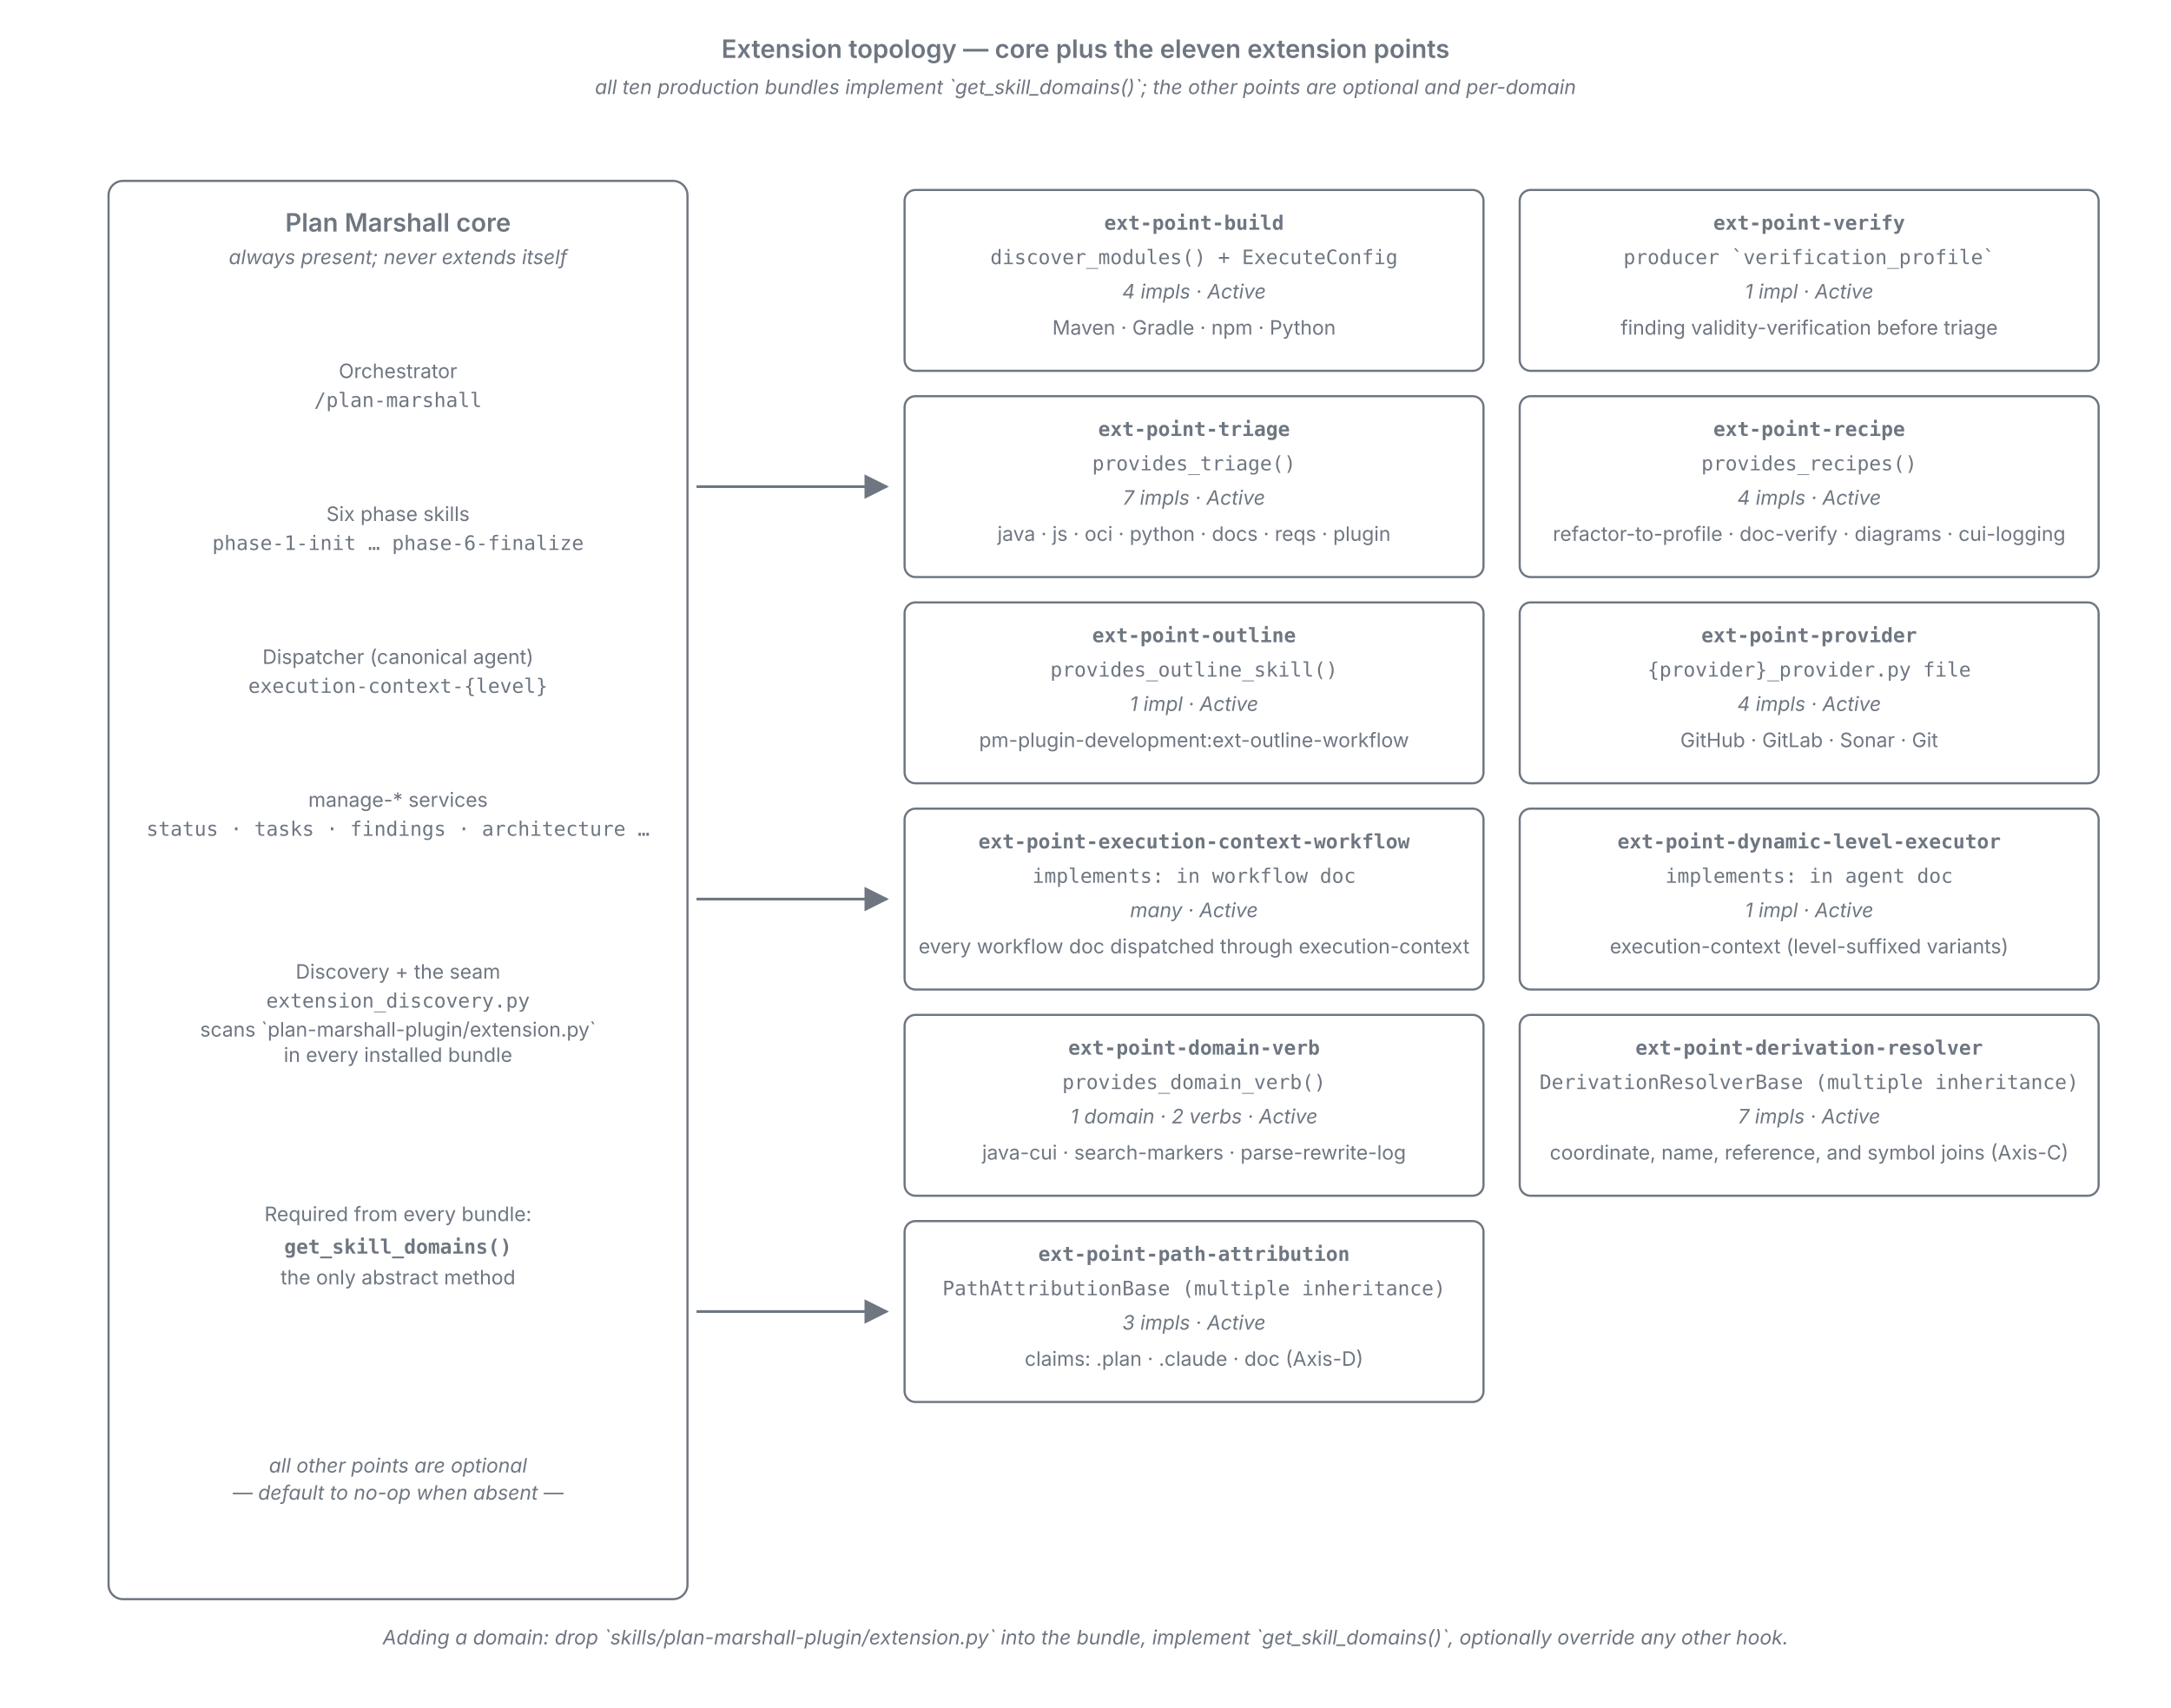
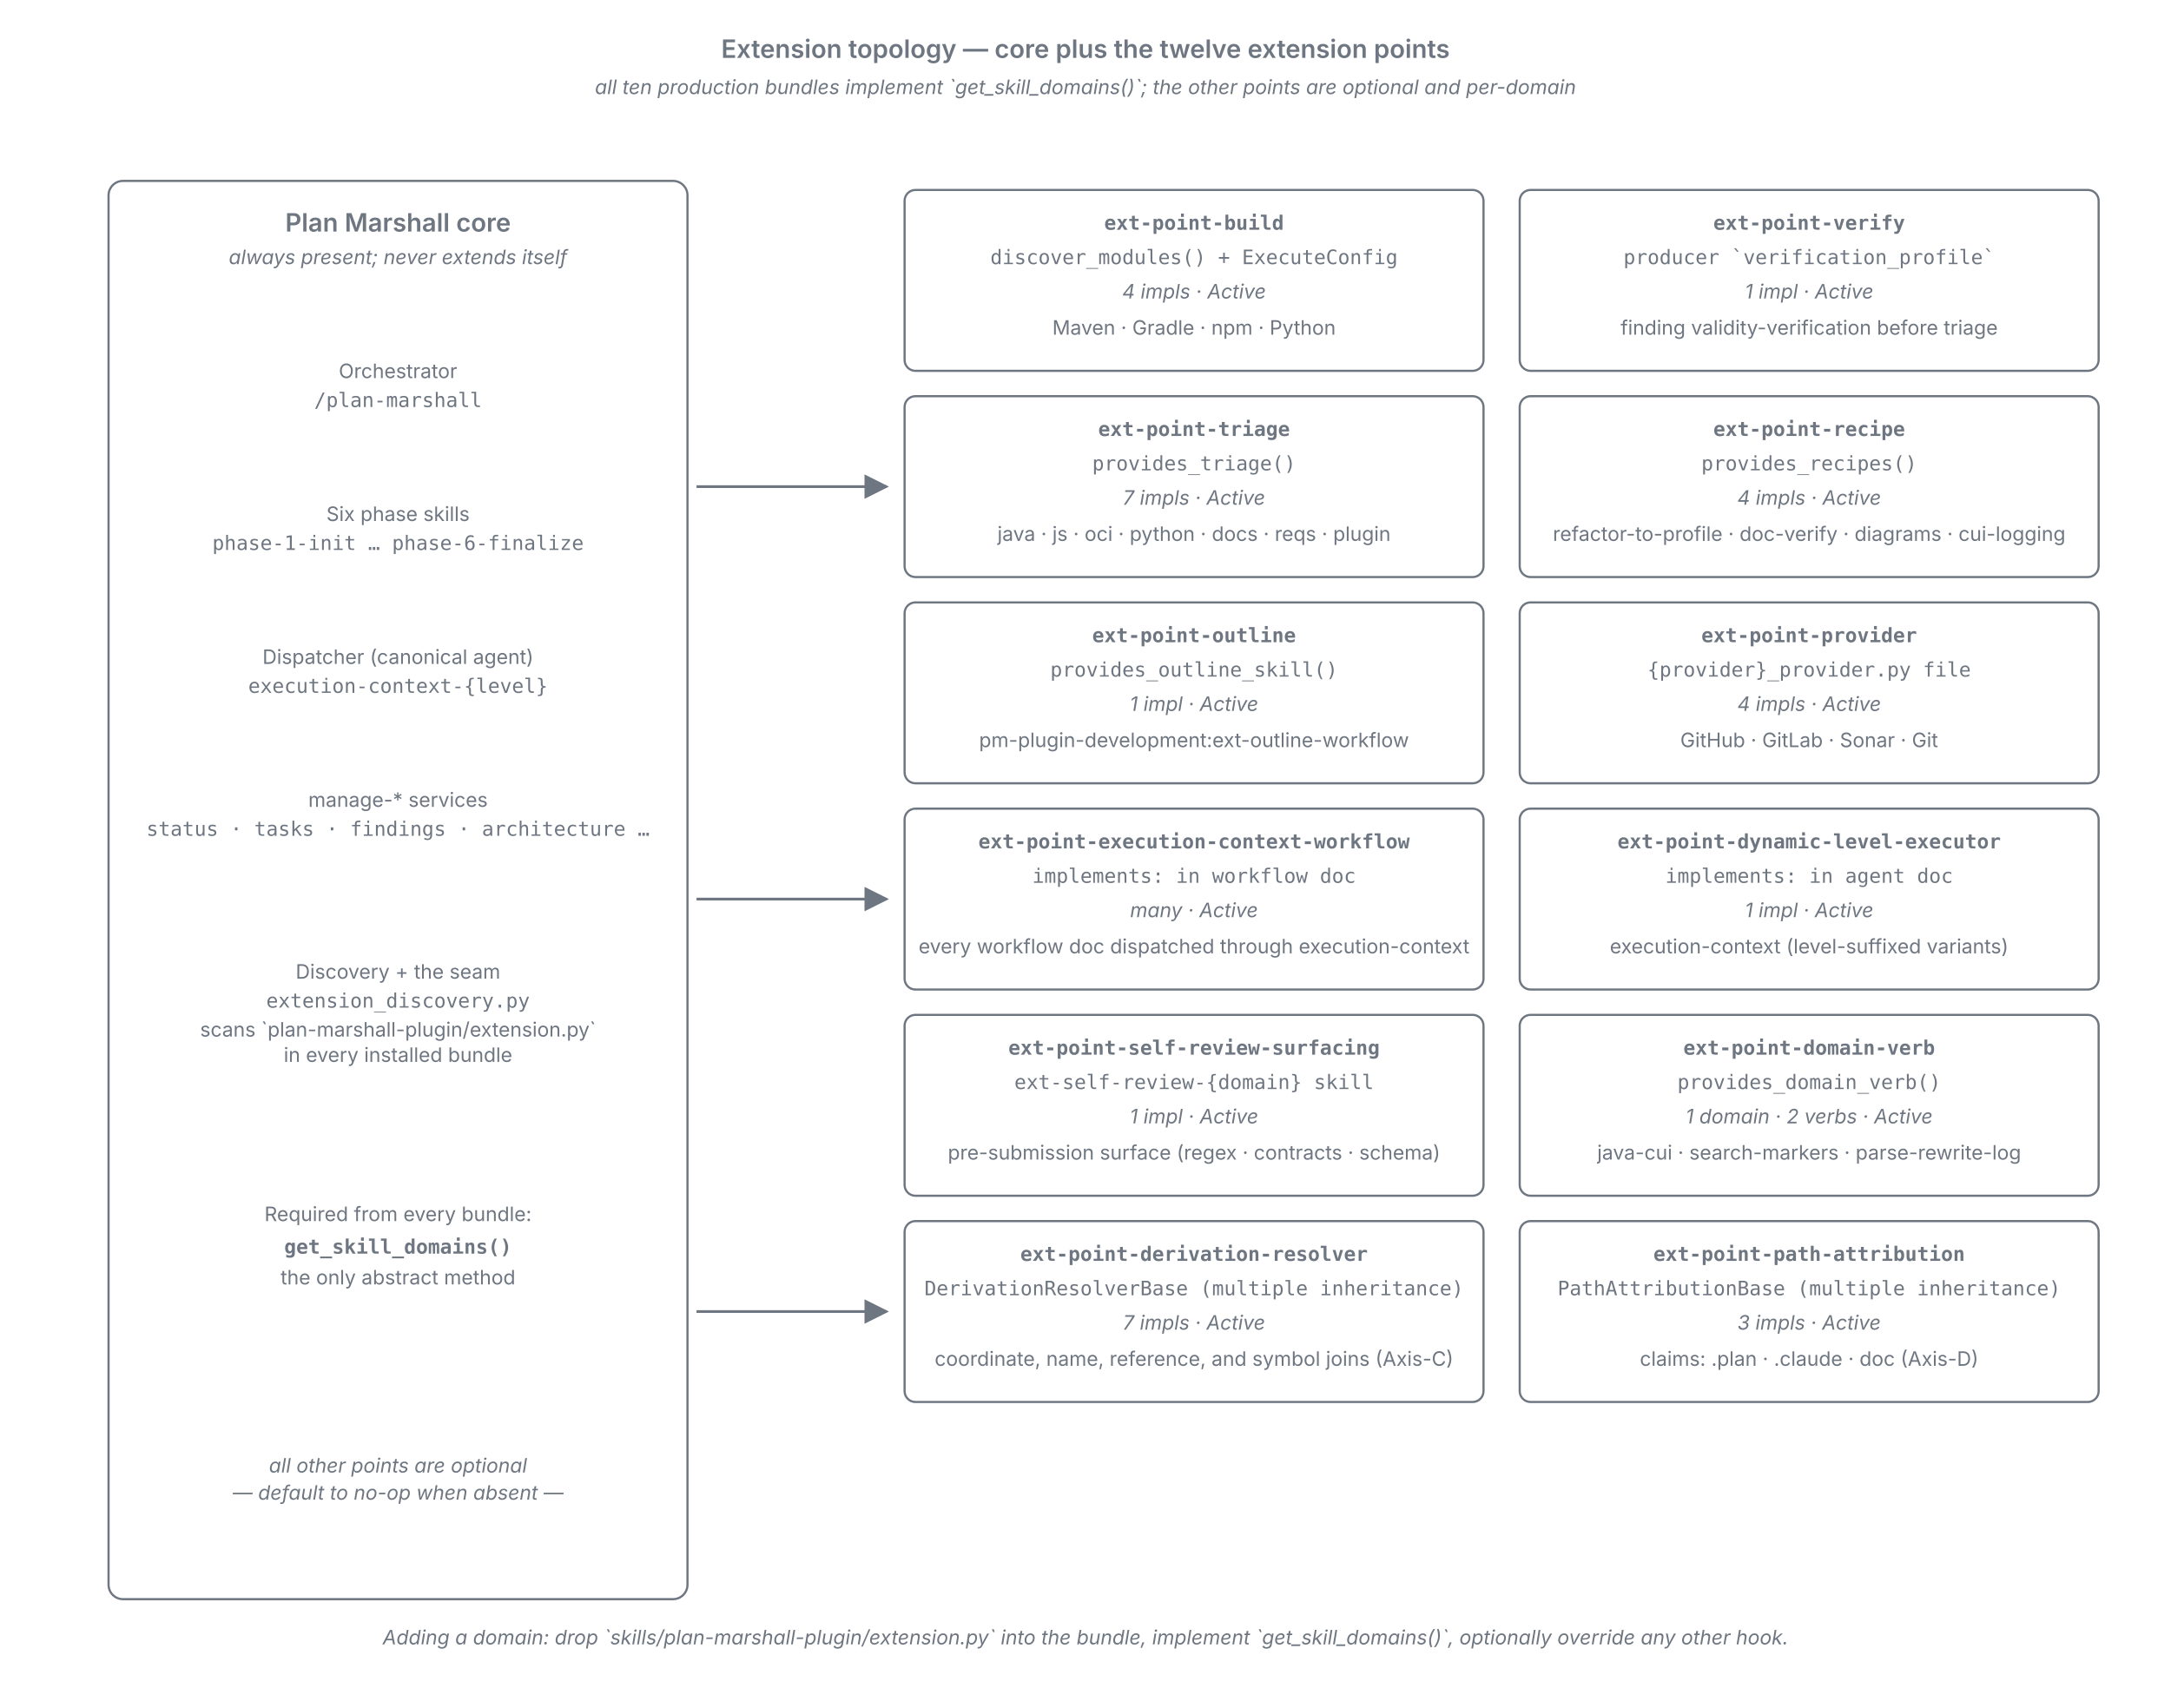
<svg xmlns="http://www.w3.org/2000/svg" viewBox="0 0 1200 944" role="img" aria-labelledby="title desc" font-family="ui-sans-serif, -apple-system, system-ui, 'Segoe UI', sans-serif">
  <defs>
    <marker id="arrow" viewBox="0 0 10 10" refX="9" refY="5" markerWidth="9" markerHeight="9" orient="auto">
      <path d="M0,0 L10,5 L0,10 z" class="arrow-fill" />
    </marker>
    <style>
      .col-header { font-size: 14px; font-weight: 600; fill: #6e7681; text-anchor: middle; }
      .col-sub    { font-size: 11px; fill: #6e7681; text-anchor: middle; font-style: italic; }
      .mono       { font-family: ui-monospace, 'SF Mono', Menlo, Consolas, monospace; font-size: 11px; fill: #6e7681; text-anchor: middle; }
      .axis-lbl   { font-size: 11px; fill: #6e7681; text-anchor: middle; font-style: italic; }
      .item       { font-size: 11px; fill: #6e7681; text-anchor: middle; }
      .stroke     { stroke: #6e7681; stroke-width: 1.2; fill: none; }
      .arrow      { stroke: #6e7681; stroke-width: 1.5; fill: none; }
      .arrow-fill { fill: #6e7681; }
    </style>
  </defs>
-   <text x="600" y="32" class="col-header">Extension topology — core plus the eleven extension points</text>
+   <text x="600" y="32" class="col-header">Extension topology — core plus the twelve extension points</text>
  <text x="600" y="52" class="col-sub">all ten production bundles implement `get_skill_domains()`; the other points are optional and per-domain</text>
  <rect class="stroke" x="60" y="100" width="320" height="784" rx="8" ry="8" />
  <text x="220" y="128" class="col-header">Plan Marshall core</text>
  <text x="220" y="146" class="col-sub">always present; never extends itself</text>
  <text x="220" y="209" class="item">Orchestrator</text>
  <text x="220" y="225" class="mono">/plan-marshall</text>
  <text x="220" y="288" class="item">Six phase skills</text>
  <text x="220" y="304" class="mono">phase-1-init … phase-6-finalize</text>
  <text x="220" y="367" class="item">Dispatcher (canonical agent)</text>
  <text x="220" y="383" class="mono">execution-context-{level}</text>
  <text x="220" y="446" class="item">manage-* services</text>
  <text x="220" y="462" class="mono">status · tasks · findings · architecture …</text>
  <text x="220" y="541" class="item">Discovery + the seam</text>
  <text x="220" y="557" class="mono">extension_discovery.py</text>
  <text x="220" y="573" class="item">scans `plan-marshall-plugin/extension.py`</text>
  <text x="220" y="587" class="item">in every installed bundle</text>
  <text x="220" y="675" class="item">Required from every bundle:</text>
  <text x="220" y="693" class="mono" style="font-weight: 700">get_skill_domains()</text>
  <text x="220" y="710" class="item">the only abstract method</text>
  <text x="220" y="814" class="col-sub">all other points are optional</text>
  <text x="220" y="829" class="col-sub">— default to no-op when absent —</text>
  <line class="arrow" x1="385" y1="269" x2="490" y2="269" marker-end="url(#arrow)" />
  <line class="arrow" x1="385" y1="497" x2="490" y2="497" marker-end="url(#arrow)" />
  <line class="arrow" x1="385" y1="725" x2="490" y2="725" marker-end="url(#arrow)" />
  <rect class="stroke" x="500" y="105" width="320" height="100" rx="6" ry="6" />
  <text x="660" y="127" class="mono" style="font-weight: 700">ext-point-build</text>
  <text x="660" y="146" class="mono">discover_modules() + ExecuteConfig</text>
  <text x="660" y="165" class="col-sub">4 impls · Active</text>
  <text x="660" y="185" class="item">Maven · Gradle · npm · Python</text>
  <rect class="stroke" x="840" y="105" width="320" height="100" rx="6" ry="6" />
  <text x="1000" y="127" class="mono" style="font-weight: 700">ext-point-verify</text>
  <text x="1000" y="146" class="mono">producer `verification_profile`</text>
  <text x="1000" y="165" class="col-sub">1 impl · Active</text>
  <text x="1000" y="185" class="item">finding validity-verification before triage</text>
  <rect class="stroke" x="500" y="219" width="320" height="100" rx="6" ry="6" />
  <text x="660" y="241" class="mono" style="font-weight: 700">ext-point-triage</text>
  <text x="660" y="260" class="mono">provides_triage()</text>
  <text x="660" y="279" class="col-sub">7 impls · Active</text>
  <text x="660" y="299" class="item">java · js · oci · python · docs · reqs · plugin</text>
  <rect class="stroke" x="840" y="219" width="320" height="100" rx="6" ry="6" />
  <text x="1000" y="241" class="mono" style="font-weight: 700">ext-point-recipe</text>
  <text x="1000" y="260" class="mono">provides_recipes()</text>
  <text x="1000" y="279" class="col-sub">4 impls · Active</text>
  <text x="1000" y="299" class="item">refactor-to-profile · doc-verify · diagrams · cui-logging</text>
  <rect class="stroke" x="500" y="333" width="320" height="100" rx="6" ry="6" />
  <text x="660" y="355" class="mono" style="font-weight: 700">ext-point-outline</text>
  <text x="660" y="374" class="mono">provides_outline_skill()</text>
  <text x="660" y="393" class="col-sub">1 impl · Active</text>
  <text x="660" y="413" class="item">pm-plugin-development:ext-outline-workflow</text>
  <rect class="stroke" x="840" y="333" width="320" height="100" rx="6" ry="6" />
  <text x="1000" y="355" class="mono" style="font-weight: 700">ext-point-provider</text>
  <text x="1000" y="374" class="mono">{provider}_provider.py file</text>
  <text x="1000" y="393" class="col-sub">4 impls · Active</text>
  <text x="1000" y="413" class="item">GitHub · GitLab · Sonar · Git</text>
  <rect class="stroke" x="500" y="447" width="320" height="100" rx="6" ry="6" />
  <text x="660" y="469" class="mono" style="font-weight: 700">ext-point-execution-context-workflow</text>
  <text x="660" y="488" class="mono">implements: in workflow doc</text>
  <text x="660" y="507" class="col-sub">many · Active</text>
  <text x="660" y="527" class="item">every workflow doc dispatched through execution-context</text>
  <rect class="stroke" x="840" y="447" width="320" height="100" rx="6" ry="6" />
  <text x="1000" y="469" class="mono" style="font-weight: 700">ext-point-dynamic-level-executor</text>
  <text x="1000" y="488" class="mono">implements: in agent doc</text>
  <text x="1000" y="507" class="col-sub">1 impl · Active</text>
  <text x="1000" y="527" class="item">execution-context (level-suffixed variants)</text>
  <rect class="stroke" x="500" y="561" width="320" height="100" rx="6" ry="6" />
-   <text x="660" y="583" class="mono" style="font-weight: 700">ext-point-domain-verb</text>
-   <text x="660" y="602" class="mono">provides_domain_verb()</text>
-   <text x="660" y="621" class="col-sub">1 domain · 2 verbs · Active</text>
-   <text x="660" y="641" class="item">java-cui · search-markers · parse-rewrite-log</text>
+   <text x="660" y="583" class="mono" style="font-weight: 700">ext-point-self-review-surfacing</text>
+   <text x="660" y="602" class="mono">ext-self-review-{domain} skill</text>
+   <text x="660" y="621" class="col-sub">1 impl · Active</text>
+   <text x="660" y="641" class="item">pre-submission surface (regex · contracts · schema)</text>
  <rect class="stroke" x="840" y="561" width="320" height="100" rx="6" ry="6" />
-   <text x="1000" y="583" class="mono" style="font-weight: 700">ext-point-derivation-resolver</text>
-   <text x="1000" y="602" class="mono">DerivationResolverBase (multiple inheritance)</text>
-   <text x="1000" y="621" class="col-sub">7 impls · Active</text>
-   <text x="1000" y="641" class="item">coordinate, name, reference, and symbol joins (Axis-C)</text>
+   <text x="1000" y="583" class="mono" style="font-weight: 700">ext-point-domain-verb</text>
+   <text x="1000" y="602" class="mono">provides_domain_verb()</text>
+   <text x="1000" y="621" class="col-sub">1 domain · 2 verbs · Active</text>
+   <text x="1000" y="641" class="item">java-cui · search-markers · parse-rewrite-log</text>
  <rect class="stroke" x="500" y="675" width="320" height="100" rx="6" ry="6" />
-   <text x="660" y="697" class="mono" style="font-weight: 700">ext-point-path-attribution</text>
-   <text x="660" y="716" class="mono">PathAttributionBase (multiple inheritance)</text>
-   <text x="660" y="735" class="col-sub">3 impls · Active</text>
-   <text x="660" y="755" class="item">claims: .plan · .claude · doc (Axis-D)</text>
+   <text x="660" y="697" class="mono" style="font-weight: 700">ext-point-derivation-resolver</text>
+   <text x="660" y="716" class="mono">DerivationResolverBase (multiple inheritance)</text>
+   <text x="660" y="735" class="col-sub">7 impls · Active</text>
+   <text x="660" y="755" class="item">coordinate, name, reference, and symbol joins (Axis-C)</text>
+   <rect class="stroke" x="840" y="675" width="320" height="100" rx="6" ry="6" />
+   <text x="1000" y="697" class="mono" style="font-weight: 700">ext-point-path-attribution</text>
+   <text x="1000" y="716" class="mono">PathAttributionBase (multiple inheritance)</text>
+   <text x="1000" y="735" class="col-sub">3 impls · Active</text>
+   <text x="1000" y="755" class="item">claims: .plan · .claude · doc (Axis-D)</text>
  <text x="600" y="909" class="col-sub">Adding a domain: drop `skills/plan-marshall-plugin/extension.py` into the bundle, implement `get_skill_domains()`, optionally override any other hook.</text>
</svg>
